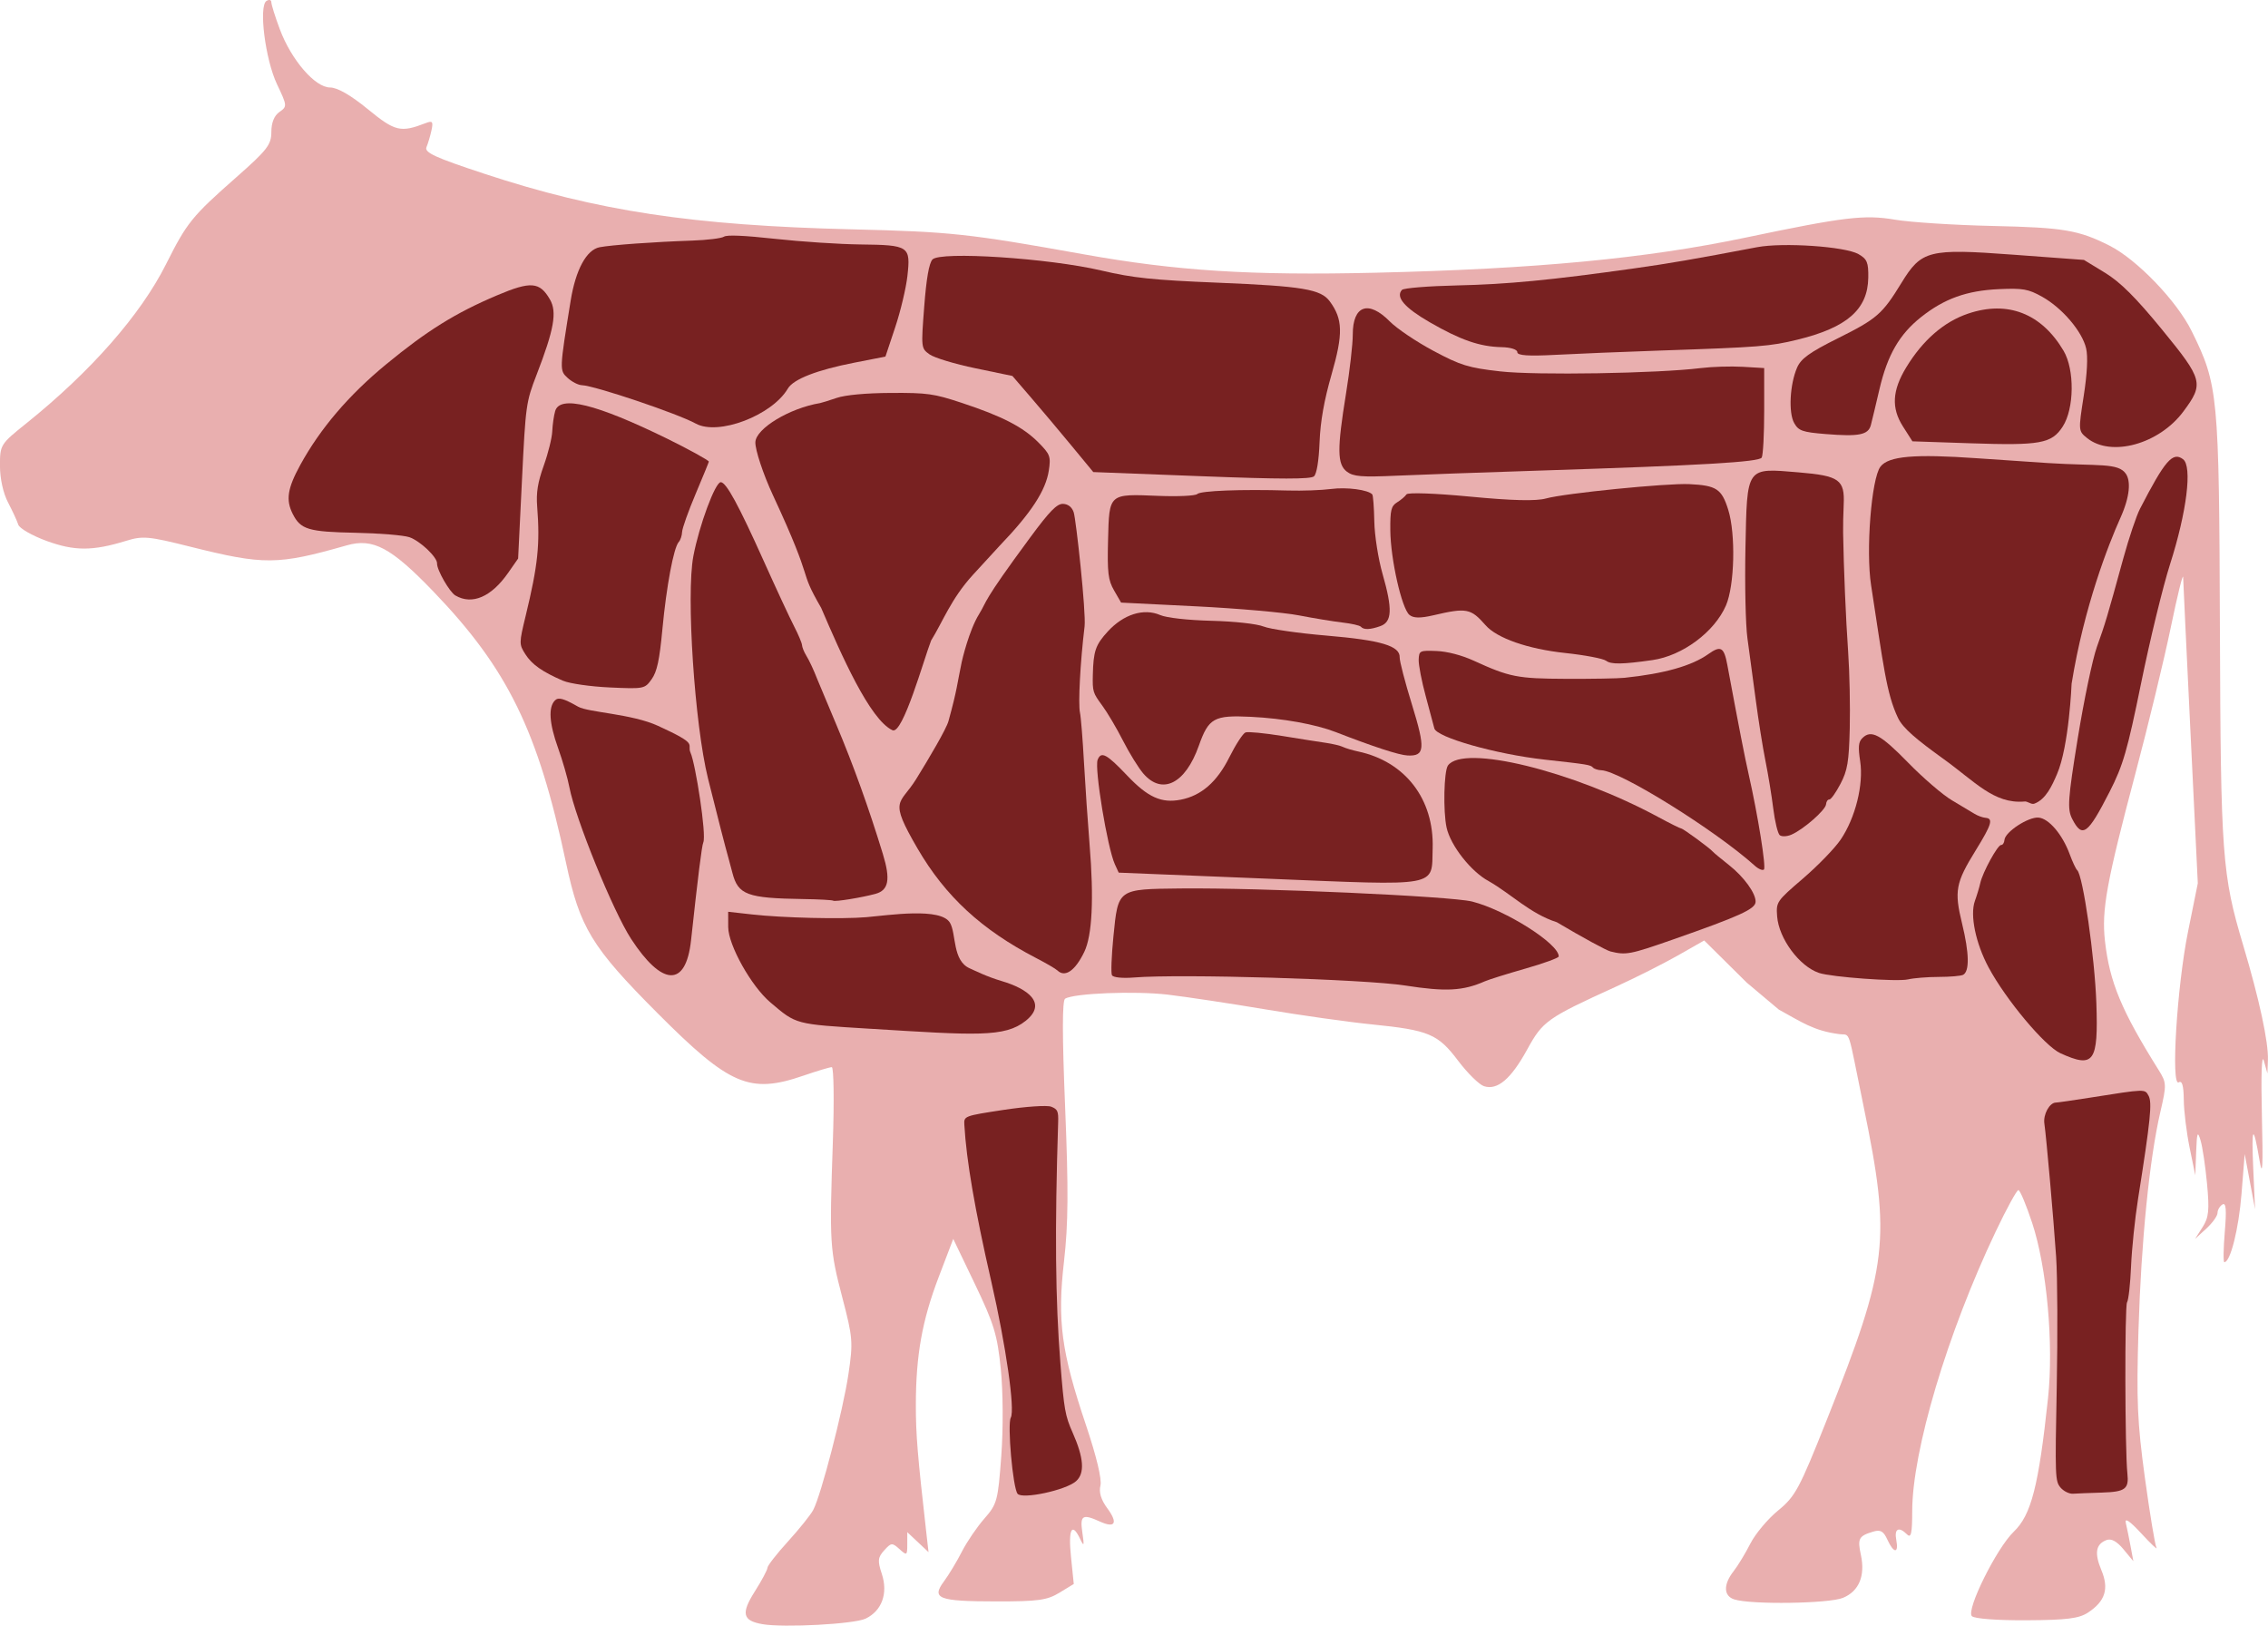
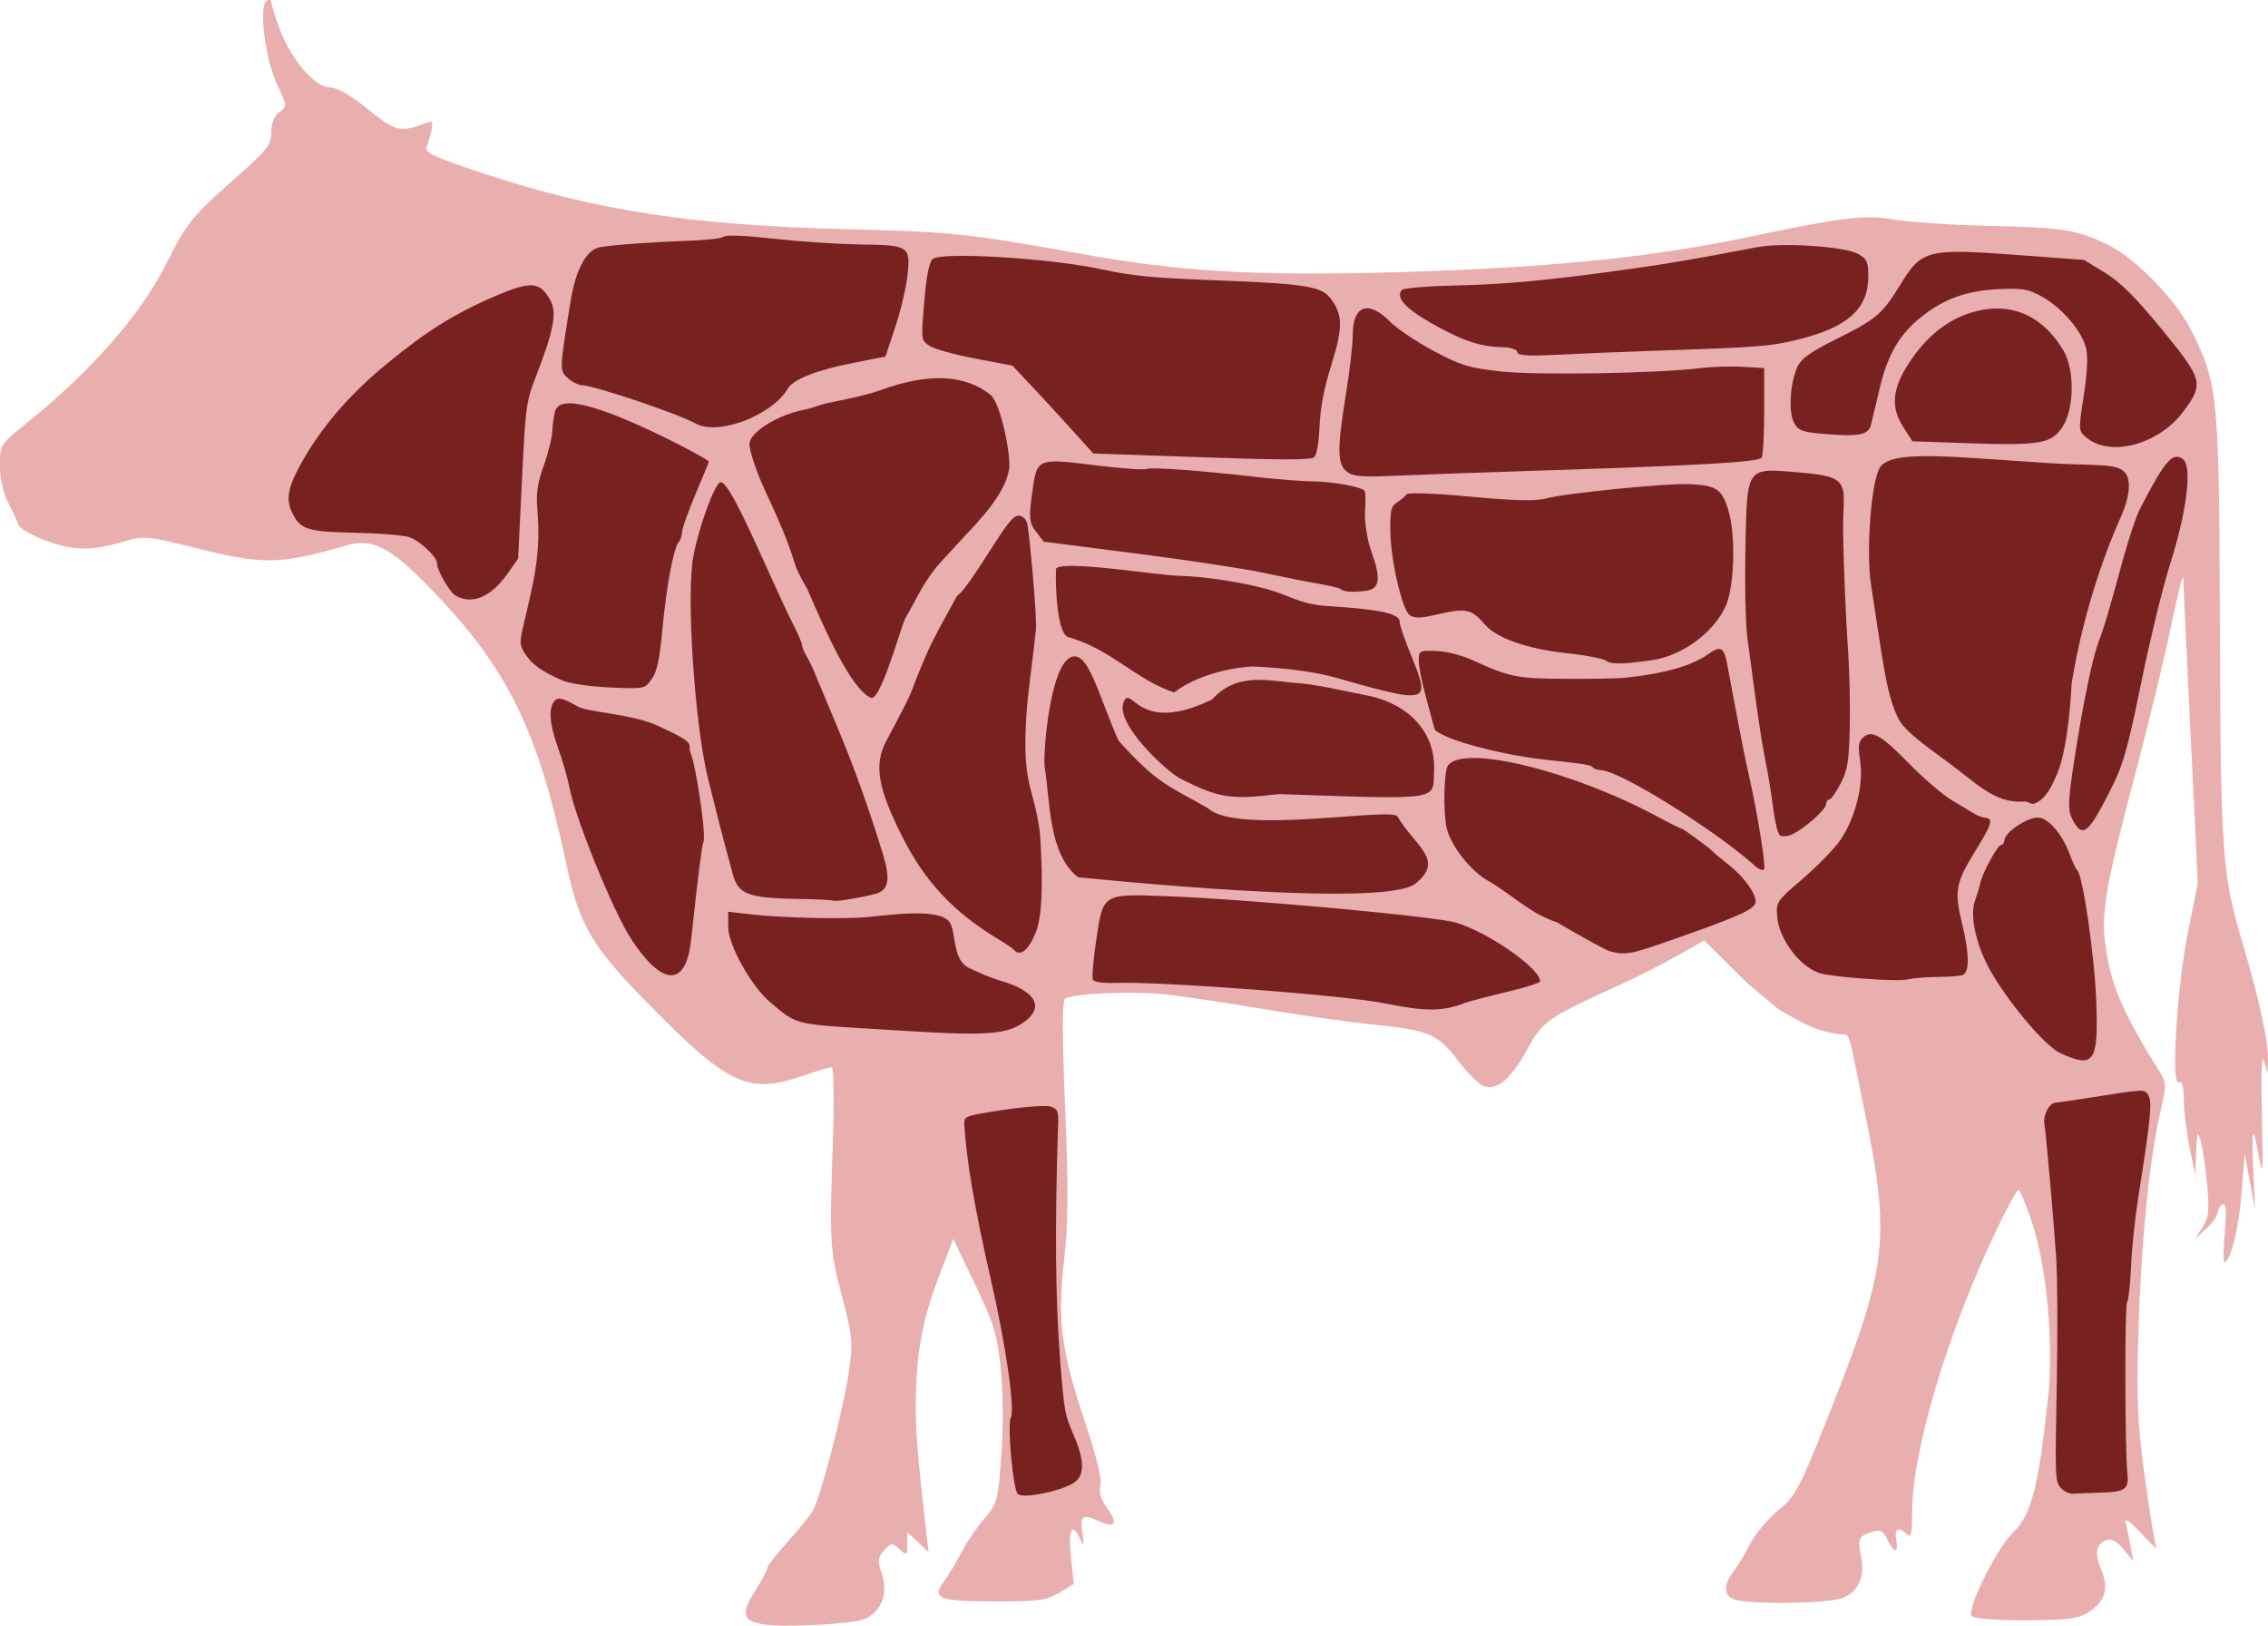
<svg xmlns="http://www.w3.org/2000/svg" width="141.523mm" height="101.422mm" viewBox="0 0 141.523 101.422" version="1.1" id="svg1" xml:space="preserve">
  <defs id="defs1" />
  <g id="layer3" transform="translate(-34.34611,-103.7888)">
    <path style="fill:#e9afaf;stroke:none" d="m 81.924,205.118 c -1.243,-0.215 -1.349,-0.666 -0.478,-2.04 0.434,-0.684 0.789,-1.35 0.789,-1.478 0,-0.129 0.577,-0.869 1.283,-1.644 0.705,-0.776 1.414,-1.66 1.575,-1.965 0.491,-0.931 1.856,-6.197 2.193,-8.457 0.299,-2.005 0.276,-2.289 -0.371,-4.763 -0.793,-3.029 -0.816,-3.398 -0.6,-9.708 0.089,-2.583 0.059,-4.696 -0.066,-4.696 -0.125,0 -0.919,0.238 -1.765,0.529 -3.359,1.156 -4.6,0.624 -9.115,-3.904 -4.107,-4.119 -4.844,-5.33 -5.705,-9.384 -1.748,-8.228 -3.632,-12.083 -8.26,-16.9 -2.653,-2.761 -3.779,-3.363 -5.418,-2.896 -4.327,1.233 -5.157,1.239 -9.792,0.078 -2.572,-0.644 -2.94,-0.678 -3.969,-0.362 -2.098,0.645 -3.222,0.647 -4.968,0.01 -0.903,-0.329 -1.7,-0.787 -1.771,-1.017 -0.072,-0.23 -0.358,-0.851 -0.636,-1.38 -0.303,-0.577 -0.506,-1.494 -0.506,-2.291 0,-1.312 0.021,-1.346 1.654,-2.657 4.015,-3.224 7.123,-6.764 8.704,-9.913 1.311,-2.612 1.61,-2.982 4.398,-5.439 1.921,-1.693 2.178,-2.025 2.178,-2.816 0,-0.582 0.177,-1.02 0.504,-1.25 0.492,-0.344 0.488,-0.387 -0.147,-1.722 -0.738,-1.552 -1.16,-4.898 -0.657,-5.209 0.165,-0.102 0.3,-0.064 0.3,0.085 0,0.149 0.239,0.909 0.531,1.69 0.713,1.906 2.197,3.627 3.128,3.627 0.46,0 1.288,0.475 2.363,1.355 1.697,1.39 2.043,1.473 3.607,0.869 0.426,-0.165 0.481,-0.097 0.365,0.444 -0.076,0.351 -0.217,0.825 -0.313,1.053 -0.143,0.337 0.53,0.647 3.604,1.66 7.08,2.333 12.998,3.228 22.962,3.47 6.162,0.15 7.243,0.266 14.42,1.553 5.825,1.044 10.442,1.336 18.237,1.153 9.996,-0.234 16.868,-0.886 23.079,-2.189 6.156,-1.291 7.423,-1.444 9.323,-1.121 0.961,0.163 3.712,0.34 6.113,0.393 4.404,0.097 5.352,0.256 7.271,1.222 1.72,0.865 4.214,3.46 5.147,5.355 1.647,3.346 1.701,3.912 1.753,18.517 0.051,14.229 0.135,15.37 1.454,19.787 1.003,3.358 1.583,6.049 1.542,7.151 l -0.031,0.843 -0.223,-0.794 c -0.135,-0.481 -0.183,0.877 -0.122,3.44 0.077,3.221 0.042,3.885 -0.147,2.778 -0.396,-2.325 -0.512,-2.167 -0.392,0.529 l 0.112,2.514 -0.323,-1.72 -0.323,-1.72 -0.199,2.486 c -0.175,2.195 -0.695,4.261 -1.071,4.261 -0.072,0 -0.059,-0.852 0.028,-1.894 0.117,-1.401 0.079,-1.844 -0.148,-1.704 -0.169,0.104 -0.306,0.34 -0.306,0.525 0,0.184 -0.315,0.624 -0.7,0.977 l -0.7,0.641 0.466,-0.728 c 0.389,-0.608 0.435,-1.055 0.28,-2.71 -0.102,-1.09 -0.284,-2.31 -0.405,-2.711 -0.185,-0.614 -0.228,-0.5 -0.274,0.726 l -0.054,1.455 -0.353,-1.72 c -0.194,-0.946 -0.359,-2.292 -0.365,-2.992 -0.009,-0.883 -0.105,-1.215 -0.314,-1.086 -0.5,0.309 -0.113,-5.975 0.578,-9.396 l 0.611,-3.023 -0.45,-9.28 c -0.248,-5.104 -0.457,-9.518 -0.465,-9.809 -0.008,-0.291 -0.353,1.107 -0.767,3.106 -0.414,2 -1.408,6.107 -2.21,9.128 -1.803,6.793 -2.118,8.522 -1.902,10.449 0.288,2.569 1.025,4.342 3.347,8.052 0.502,0.802 0.507,0.911 0.107,2.634 -0.678,2.922 -1.195,8.085 -1.362,13.594 -0.133,4.383 -0.072,5.77 0.4,9.215 0.306,2.231 0.631,4.195 0.722,4.366 0.091,0.17 -0.33,-0.226 -0.935,-0.881 -0.736,-0.796 -1.06,-1.015 -0.976,-0.661 0.068,0.291 0.202,0.946 0.297,1.455 l 0.172,0.926 -0.617,-0.744 c -0.412,-0.497 -0.764,-0.688 -1.058,-0.575 -0.673,0.258 -0.766,0.812 -0.317,1.886 0.484,1.158 0.236,1.936 -0.842,2.642 -0.561,0.368 -1.326,0.463 -3.833,0.477 -1.827,0.01 -3.247,-0.096 -3.408,-0.256 -0.377,-0.374 1.541,-4.243 2.613,-5.27 1.092,-1.046 1.552,-2.843 2.139,-8.347 0.358,-3.363 -0.075,-8.145 -0.99,-10.914 -0.372,-1.128 -0.76,-2.051 -0.861,-2.051 -0.101,0 -0.737,1.161 -1.412,2.58 -3.016,6.335 -5.213,13.695 -5.213,17.462 0,1.369 -0.071,1.689 -0.318,1.442 -0.516,-0.516 -0.812,-0.365 -0.676,0.344 0.164,0.86 -0.159,0.85 -0.554,-0.017 -0.245,-0.538 -0.432,-0.642 -0.902,-0.499 -0.888,0.268 -0.973,0.432 -0.754,1.443 0.283,1.309 -0.113,2.266 -1.113,2.683 -0.869,0.363 -5.728,0.434 -6.784,0.099 -0.674,-0.214 -0.694,-0.928 -0.048,-1.754 0.271,-0.347 0.744,-1.127 1.052,-1.733 0.308,-0.606 1.086,-1.533 1.729,-2.061 1.076,-0.881 1.321,-1.338 3.035,-5.645 3.843,-9.658 4.023,-11.199 2.297,-19.577 -1.03,-5 -0.775,-4.404 -1.516,-4.498 -1.605,-0.204 -2.382,-0.772 -3.772,-1.531 l -2.003,-1.684 -2.653,-2.627 -1.646,0.936 c -0.905,0.515 -2.658,1.397 -3.895,1.961 -4.279,1.951 -4.53,2.129 -5.511,3.916 -1.003,1.828 -1.848,2.545 -2.685,2.28 -0.302,-0.096 -1.029,-0.811 -1.617,-1.589 -1.265,-1.675 -1.822,-1.91 -5.401,-2.27 -1.455,-0.147 -4.432,-0.567 -6.615,-0.934 -2.183,-0.367 -4.921,-0.781 -6.085,-0.919 -2.041,-0.242 -5.871,-0.092 -6.425,0.252 -0.183,0.113 -0.182,2.297 0.003,6.782 0.212,5.167 0.197,7.273 -0.073,9.622 -0.424,3.698 -0.163,5.633 1.372,10.195 0.657,1.953 1,3.385 0.903,3.773 -0.105,0.418 0.036,0.886 0.425,1.413 0.684,0.925 0.499,1.269 -0.45,0.837 -1.096,-0.499 -1.262,-0.396 -1.103,0.685 0.124,0.842 0.103,0.902 -0.138,0.397 -0.514,-1.078 -0.749,-0.622 -0.572,1.107 l 0.174,1.703 -0.895,0.545 c -0.768,0.468 -1.327,0.545 -3.937,0.542 -3.623,-0.004 -4.064,-0.172 -3.27,-1.246 0.305,-0.412 0.809,-1.248 1.12,-1.858 0.311,-0.61 0.943,-1.538 1.404,-2.063 0.794,-0.904 0.849,-1.11 1.055,-3.91 0.125,-1.699 0.113,-4 -0.03,-5.412 -0.216,-2.143 -0.421,-2.819 -1.607,-5.292 l -1.36,-2.835 -0.909,2.381 c -1.029,2.696 -1.418,4.866 -1.425,7.938 -0.004,1.866 0.1,3.139 0.658,8.051 l 0.133,1.172 -0.663,-0.623 -0.663,-0.623 v 0.749 c 0,0.71 -0.025,0.726 -0.486,0.309 -0.455,-0.412 -0.516,-0.407 -0.952,0.075 -0.402,0.444 -0.423,0.646 -0.15,1.473 0.399,1.21 0.005,2.299 -1.01,2.788 -0.709,0.342 -5.104,0.578 -6.445,0.346 z" id="path1" />
  </g>
  <g id="layer1" transform="translate(-34.34611,-103.7888)" style="fill:#782121">
    <path style="fill:#782121;stroke-width:1.115" d="m 129.027,125.762 c 0.003,-0.169 -0.411,-0.302 -0.982,-0.315 -1.369,-0.031 -2.56,-0.444 -4.482,-1.553 -1.575,-0.909 -2.145,-1.573 -1.735,-2.019 0.105,-0.114 1.651,-0.239 3.437,-0.279 3.127,-0.069 5.836,-0.329 11.041,-1.061 2.205,-0.31 3.709,-0.569 7.683,-1.324 1.621,-0.308 5.488,-0.045 6.321,0.429 0.544,0.31 0.631,0.518 0.616,1.476 -0.031,1.978 -1.324,3.109 -4.418,3.864 -1.712,0.418 -2.333,0.467 -8.54,0.678 -2.3,0.078 -5.254,0.199 -6.564,0.269 -1.693,0.09 -2.381,0.042 -2.378,-0.166 z" id="filete" />
    <path style="fill:#782121;stroke-width:1.156" d="m 153.089,130.393 c -0.733,-1.149 -0.671,-2.245 0.21,-3.691 1.033,-1.696 2.35,-2.839 3.859,-3.348 2.468,-0.832 4.574,-0.013 5.953,2.317 0.7,1.182 0.672,3.619 -0.054,4.734 -0.691,1.06 -1.395,1.187 -5.762,1.039 l -3.614,-0.122 z" id="asiento" />
    <path style="fill:#782121;stroke-width:1.052" d="m 146.302,130.181 c -0.363,-0.643 -0.271,-2.412 0.18,-3.453 0.246,-0.568 0.784,-0.956 2.547,-1.834 2.437,-1.214 2.774,-1.508 3.964,-3.45 1.254,-2.047 1.693,-2.158 7.016,-1.763 l 4.375,0.324 1.314,0.801 c 0.953,0.581 1.932,1.556 3.56,3.546 2.561,3.13 2.624,3.371 1.327,5.114 -1.512,2.033 -4.505,2.858 -6.002,1.655 -0.549,-0.442 -0.551,-0.464 -0.215,-2.617 0.218,-1.396 0.273,-2.46 0.152,-2.981 -0.244,-1.054 -1.494,-2.522 -2.742,-3.219 -0.868,-0.485 -1.202,-0.544 -2.703,-0.476 -2.006,0.091 -3.403,0.593 -4.852,1.742 -1.356,1.076 -2.101,2.366 -2.601,4.51 -0.222,0.953 -0.463,1.956 -0.534,2.228 -0.162,0.615 -0.74,0.73 -2.83,0.56 -1.442,-0.117 -1.682,-0.202 -1.956,-0.687 z" id="ganso" />
    <path style="fill:#782121;stroke-width:0.922" d="m 77.761,130.215 c -1.122,-0.62 -6.307,-2.367 -7.108,-2.395 -0.224,-0.008 -0.622,-0.211 -0.884,-0.451 -0.516,-0.473 -0.516,-0.49 0.187,-4.825 0.313,-1.93 0.987,-3.173 1.808,-3.331 0.737,-0.142 3.388,-0.332 5.771,-0.414 0.943,-0.033 1.837,-0.142 1.986,-0.244 0.181,-0.123 1.247,-0.078 3.205,0.136 1.614,0.177 4.002,0.334 5.306,0.349 3.047,0.036 3.145,0.102 2.935,1.979 -0.085,0.753 -0.427,2.19 -0.762,3.193 l -0.608,1.824 -1.933,0.378 c -2.344,0.458 -3.807,1.028 -4.157,1.619 -0.995,1.682 -4.347,2.954 -5.746,2.181 z" id="huachalomo" />
    <path style="fill:#782121" d="m 118.397,133.22 c -0.614,-0.466 -0.625,-1.388 -0.058,-4.885 0.232,-1.431 0.421,-3.083 0.42,-3.671 -0.003,-1.825 0.978,-2.172 2.313,-0.818 0.434,0.44 1.656,1.264 2.716,1.83 1.704,0.91 2.187,1.059 4.173,1.283 2.235,0.253 9.817,0.128 12.513,-0.206 0.706,-0.087 1.885,-0.123 2.62,-0.08 l 1.337,0.079 5.2e-4,2.667 c 2.8e-4,1.467 -0.07,2.781 -0.156,2.919 -0.173,0.277 -3.695,0.483 -13.846,0.809 -3.529,0.113 -7.572,0.258 -8.984,0.321 -2.129,0.096 -2.649,0.053 -3.049,-0.25 z" id="lomo_liso" />
-     <path style="fill:#782121;stroke-width:0.989" d="m 101.212,131.599 c -0.745,-0.903 -1.88,-2.252 -2.523,-2.998 l -1.169,-1.357 -2.32,-0.482 c -1.276,-0.265 -2.559,-0.654 -2.851,-0.864 -0.527,-0.379 -0.529,-0.404 -0.332,-2.974 0.134,-1.755 0.3,-2.706 0.512,-2.944 0.47,-0.528 7.268,-0.084 10.546,0.687 1.969,0.463 3.21,0.593 7.269,0.759 5.275,0.216 6.421,0.406 6.978,1.161 0.82,1.112 0.843,2.023 0.116,4.553 -0.468,1.628 -0.699,2.929 -0.751,4.231 -0.046,1.173 -0.177,1.975 -0.347,2.134 -0.2,0.186 -2.062,0.185 -7.022,-0.006 l -6.751,-0.259 z" id="lomo_vetado" />
-     <path style="fill:#782121" d="m 119.261,142.887 c -0.067,-0.078 -0.584,-0.195 -1.149,-0.26 -0.565,-0.066 -1.792,-0.267 -2.727,-0.448 -0.935,-0.181 -3.811,-0.433 -6.391,-0.562 l -4.692,-0.233 -0.437,-0.757 c -0.373,-0.647 -0.428,-1.106 -0.376,-3.15 0.074,-2.92 0.027,-2.878 3.138,-2.752 1.219,0.05 2.311,-0.002 2.427,-0.114 0.214,-0.207 2.732,-0.304 5.671,-0.219 0.882,0.025 2.088,-0.018 2.68,-0.096 0.969,-0.129 2.321,0.05 2.571,0.34 0.053,0.061 0.11,0.823 0.127,1.692 0.017,0.869 0.247,2.334 0.511,3.255 0.633,2.206 0.601,3.004 -0.131,3.267 -0.636,0.229 -1.045,0.242 -1.221,0.037 z" id="plateada" />
+     <path style="fill:#782121;stroke-width:0.946" d="m 101.212,130.579 c -0.745,-0.825 -1.88,-2.058 -2.523,-2.74 l -1.169,-1.24 -2.32,-0.44 c -1.276,-0.242 -2.559,-0.598 -2.851,-0.79 -0.527,-0.347 -0.529,-0.369 -0.332,-2.718 0.134,-1.604 0.3,-2.473 0.512,-2.69 0.47,-0.482 7.268,-0.077 10.546,0.628 1.969,0.424 3.21,0.542 7.269,0.694 5.275,0.197 6.421,0.371 6.978,1.061 0.82,1.016 0.843,1.849 0.116,4.161 -0.468,1.487 -0.699,2.677 -0.751,3.866 -0.046,1.072 -0.177,1.805 -0.347,1.95 -0.2,0.17 -2.062,0.169 -7.022,-0.005 l -6.751,-0.237 z" id="lomo_vetado" />
+     <path style="fill:#782121;stroke-width:0.974" d="m 117.995,140.536 c -0.078,-0.067 -0.713,-0.218 -1.412,-0.336 -0.699,-0.118 -2.212,-0.419 -3.363,-0.669 -1.151,-0.25 -4.713,-0.79 -7.917,-1.201 l -5.825,-0.746 -0.488,-0.625 c -0.417,-0.534 -0.451,-0.887 -0.236,-2.425 0.307,-2.196 0.245,-2.171 4.111,-1.697 1.514,0.186 2.877,0.279 3.03,0.209 0.281,-0.13 3.424,0.103 7.077,0.524 1.096,0.126 2.601,0.24 3.344,0.253 1.216,0.021 2.886,0.32 3.176,0.569 0.061,0.053 0.076,0.635 0.033,1.293 -0.043,0.658 0.135,1.793 0.396,2.521 0.625,1.743 0.527,2.342 -0.403,2.452 -0.809,0.096 -1.319,0.056 -1.523,-0.12 z" id="plateada" />
    <path style="fill:#782121;stroke-width:1.068" d="m 134.566,145.013 c -0.172,-0.135 -1.321,-0.354 -2.552,-0.485 -2.327,-0.248 -4.26,-0.923 -4.971,-1.735 -0.921,-1.051 -1.181,-1.101 -3.256,-0.617 -0.817,0.19 -1.245,0.183 -1.495,-0.027 -0.48,-0.403 -1.172,-3.463 -1.19,-5.267 -0.013,-1.261 0.051,-1.524 0.423,-1.753 0.241,-0.148 0.503,-0.371 0.584,-0.496 0.084,-0.13 1.778,-0.07 3.978,0.14 2.625,0.251 4.116,0.287 4.733,0.114 1.157,-0.323 7.543,-0.962 8.94,-0.894 1.695,0.082 2.02,0.296 2.428,1.602 0.473,1.514 0.397,4.717 -0.141,5.965 -0.713,1.654 -2.714,3.142 -4.588,3.41 -1.867,0.268 -2.592,0.278 -2.891,0.042 z" id="pollo_barriga" />
-     <path style="fill:#782121;stroke-width:0.978" d="m 90.037,149.347 c -1.422,-0.665 -3.199,-4.716 -4.45,-7.633 -1.514,-2.622 -0.291,-1.191 -3.011,-7.034 -0.602,-1.293 -1.116,-2.845 -1.095,-3.307 0.039,-0.855 2.139,-2.122 4.037,-2.436 0.092,-0.015 0.56,-0.161 1.04,-0.324 0.537,-0.183 1.834,-0.302 3.378,-0.31 2.282,-0.012 2.677,0.044 4.413,0.617 2.543,0.841 3.831,1.505 4.791,2.47 0.732,0.736 0.785,0.879 0.653,1.751 -0.191,1.254 -1.1,2.645 -3.07,4.697 -0.105,0.109 -0.859,0.931 -1.676,1.825 -1.359,1.488 -1.878,2.93 -2.598,4.083 -0.445,1.141 -1.769,5.901 -2.412,5.6 z" id="punta_paleta" />
+     <path style="fill:#782121;stroke-width:0.864" d="m 88.684,147.324 c -1.258,-0.587 -2.831,-4.16 -3.937,-6.733 -1.34,-2.313 -0.257,-1.051 -2.664,-6.205 -0.533,-1.14 -0.987,-2.51 -0.968,-2.917 0.035,-0.754 1.893,-1.872 3.572,-2.149 0.082,-0.013 0.496,-0.142 0.92,-0.286 0.475,-0.161 2.441,-0.449 3.725,-0.917 2.967,-1.081 5.248,-0.97 6.856,0.331 0.648,0.649 1.247,3.812 1.129,4.581 -0.169,1.106 -0.973,2.333 -2.716,4.143 -0.093,0.097 -0.76,0.821 -1.483,1.61 -1.202,1.312 -1.661,2.584 -2.299,3.601 -0.393,1.006 -1.566,5.205 -2.135,4.94 z" id="punta_paleta" />
    <path style="fill:#782121;stroke-width:0.933" d="m 62.765,140.943 c -0.367,-0.215 -1.164,-1.605 -1.146,-2 0.018,-0.389 -1.069,-1.418 -1.731,-1.64 -0.363,-0.122 -1.87,-0.246 -3.349,-0.275 -2.958,-0.059 -3.433,-0.202 -3.927,-1.178 -0.44,-0.869 -0.329,-1.59 0.469,-3.049 1.241,-2.268 3.024,-4.359 5.358,-6.281 2.551,-2.101 4.336,-3.211 6.928,-4.308 2.105,-0.89 2.658,-0.846 3.298,0.264 0.449,0.779 0.256,1.867 -0.832,4.684 -0.663,1.715 -0.686,1.884 -0.918,6.618 l -0.238,4.857 -0.625,0.896 c -1.048,1.503 -2.248,2.018 -3.287,1.41 z" id="charchas" />
    <path style="fill:#782121" d="m 69.483,146.262 c -1.316,-0.571 -1.947,-1.017 -2.358,-1.663 -0.392,-0.618 -0.392,-0.678 0.026,-2.403 0.761,-3.137 0.899,-4.453 0.715,-6.803 -0.068,-0.865 0.035,-1.509 0.409,-2.552 0.275,-0.767 0.515,-1.732 0.532,-2.145 0.018,-0.412 0.099,-0.979 0.181,-1.259 0.294,-1.006 2.541,-0.455 6.97,1.71 1.282,0.627 2.623,1.364 2.62,1.441 -0.002,0.038 -0.374,0.948 -0.828,2.022 -0.454,1.074 -0.833,2.14 -0.841,2.368 -0.009,0.228 -0.103,0.509 -0.209,0.624 -0.315,0.341 -0.768,2.756 -1.02,5.442 -0.182,1.937 -0.335,2.648 -0.672,3.121 -0.428,0.601 -0.475,0.61 -2.611,0.513 -1.197,-0.054 -2.507,-0.242 -2.913,-0.418 z" id="cogote" />
    <path style="fill:#782121;stroke-width:1.111" d="m 160.645,153.796 c -1.885,0.148 -3.053,-1.239 -5.015,-2.651 -1.667,-1.2 -2.538,-1.916 -2.847,-2.563 -0.735,-1.539 -0.915,-3.336 -1.681,-8.282 -0.335,-2.161 0.02,-6.658 0.583,-7.396 0.505,-0.661 2.115,-0.801 6.044,-0.524 1.335,0.094 3.312,0.228 4.393,0.297 3.161,0.203 4.402,-0.038 4.884,0.679 0.295,0.44 0.268,1.378 -0.352,2.755 -0.728,1.617 -2.264,5.521 -3.04,10.333 0,0 -0.156,3.892 -0.91,5.64 -0.307,0.711 -0.688,1.573 -1.414,1.844 -0.206,0.077 -0.431,-0.18 -0.645,-0.132 -2e-5,0 -2e-5,3e-5 -4e-5,3e-5 z" id="punta_ganso" />
    <path style="fill:#782121;stroke-width:1.114" d="m 163.649,154.874 c -0.31,-0.605 -0.266,-1.233 0.349,-5.025 0.387,-2.383 0.925,-4.95 1.195,-5.703 0.518,-1.441 0.63,-1.817 1.647,-5.519 0.349,-1.268 0.816,-2.659 1.039,-3.09 1.564,-3.031 2.043,-3.583 2.689,-3.098 0.587,0.441 0.235,3.282 -0.811,6.552 -0.444,1.388 -1.255,4.721 -1.803,7.407 -0.862,4.226 -1.127,5.141 -1.97,6.79 -1.366,2.673 -1.705,2.918 -2.336,1.685 z" id="pollo_ganso" />
-     <path style="fill:#782121" d="m 105.692,152.053 c -0.3,-0.348 -0.872,-1.272 -1.271,-2.055 -0.399,-0.783 -0.984,-1.772 -1.3,-2.198 -0.579,-0.783 -0.606,-0.871 -0.582,-1.904 0.035,-1.49 0.166,-1.872 0.93,-2.707 0.987,-1.078 2.245,-1.473 3.275,-1.027 0.396,0.171 1.726,0.32 3.197,0.357 1.443,0.036 2.835,0.19 3.257,0.359 0.406,0.163 2.178,0.417 3.938,0.566 3.393,0.287 4.578,0.641 4.55,1.36 -0.009,0.227 0.335,1.55 0.765,2.94 0.852,2.758 0.81,3.234 -0.279,3.178 -0.537,-0.028 -2.103,-0.538 -4.478,-1.46 -1.259,-0.488 -3.296,-0.855 -5.294,-0.952 -2.305,-0.112 -2.634,0.071 -3.249,1.808 -0.838,2.367 -2.285,3.093 -3.459,1.734 z" id="asado_tira" />
+     <path style="fill:#782121;stroke-width:0.859" d="m 100.999,143.531 c -0.636,-0.178 -0.806,-2.777 -0.761,-4.25 0.256,-0.605 6.575,0.437 7.701,0.432 1.429,0.027 3.824,0.379 5.435,0.82 1.464,0.401 2.066,0.955 3.81,1.066 3.361,0.214 4.535,0.477 4.507,1.012 -0.01,0.169 0.332,1.154 0.758,2.188 0.844,2.052 0.803,2.407 -0.276,2.365 -0.532,-0.021 -2.084,-0.401 -4.436,-1.086 -1.247,-0.363 -3.265,-0.636 -5.244,-0.708 -1.731,0.101 -3.713,0.697 -4.875,1.622 -2.381,-0.785 -3.958,-2.713 -6.618,-3.459 z" id="asado_tira" />
    <path style="fill:#782121;stroke-width:1.079" d="m 145.402,155.895 c -0.122,-0.102 -0.304,-0.85 -0.405,-1.664 -0.101,-0.814 -0.32,-2.149 -0.486,-2.969 -0.166,-0.819 -0.441,-2.544 -0.61,-3.833 -0.169,-1.289 -0.401,-3.01 -0.516,-3.825 -0.114,-0.815 -0.17,-3.345 -0.123,-5.622 0.105,-5.13 0.013,-5 3.331,-4.722 2.533,0.213 2.872,0.458 2.799,2.021 -0.026,0.559 -0.043,1.345 -0.036,1.748 0.036,2.191 0.172,5.407 0.314,7.426 0.089,1.259 0.134,3.404 0.101,4.766 -0.051,2.098 -0.14,2.629 -0.579,3.47 -0.285,0.546 -0.599,0.987 -0.697,0.978 -0.098,-0.008 -0.19,0.127 -0.204,0.301 -0.03,0.36 -1.417,1.573 -2.166,1.894 -0.275,0.118 -0.6,0.131 -0.722,0.03 z" id="punta_picana" />
    <path style="fill:#782121;stroke-width:0.951" d="m 143.847,157.801 c -2.473,-2.223 -8.4,-5.911 -9.573,-5.957 -0.214,-0.008 -0.45,-0.084 -0.525,-0.167 -0.155,-0.172 -0.312,-0.198 -3.024,-0.498 -3.026,-0.335 -6.748,-1.391 -6.877,-1.95 -0.031,-0.135 -0.269,-1.024 -0.528,-1.975 -0.26,-0.951 -0.461,-1.99 -0.448,-2.31 0.023,-0.56 0.065,-0.58 1.113,-0.54 0.667,0.026 1.565,0.259 2.314,0.601 2.252,1.029 2.725,1.122 5.774,1.135 1.6,0.007 3.238,-0.022 3.64,-0.064 2.479,-0.258 4.198,-0.744 5.233,-1.48 0.776,-0.551 0.978,-0.436 1.185,0.676 0.75,4.022 1.077,5.697 1.331,6.824 0.584,2.584 1.1,5.805 0.953,5.941 -0.083,0.076 -0.338,-0.029 -0.567,-0.235 z" id="coludas" />
-     <path style="fill:#782121" d="m 103.913,157.708 c -0.464,-1.016 -1.285,-5.997 -1.074,-6.519 0.22,-0.546 0.562,-0.363 1.844,0.986 1.29,1.357 2.132,1.738 3.335,1.506 1.283,-0.247 2.268,-1.105 3.036,-2.642 0.398,-0.797 0.854,-1.497 1.013,-1.555 0.159,-0.058 1.185,0.041 2.281,0.219 1.095,0.179 2.327,0.373 2.736,0.431 0.41,0.059 0.887,0.173 1.06,0.255 0.173,0.082 0.602,0.21 0.952,0.284 2.936,0.626 4.74,2.969 4.648,6.04 -0.073,2.455 0.566,2.338 -10.325,1.895 l -9.266,-0.377 z" id="sobrecostilla" />
+     <path style="fill:#782121;stroke-width:0.754" d="m 99.534,151.642 c -0.116,-0.719 0.307,-6.391 1.677,-6.868 1.061,-0.369 1.669,2.375 2.925,5.213 2.431,2.736 3.229,2.875 5.592,4.227 1.8,1.688 11.469,-0.088 11.82,0.511 1.099,1.874 2.993,2.715 1.108,4.199 -1.507,1.187 -12.341,0.456 -21.038,-0.404 -1.851,-1.449 -1.73,-4.677 -2.084,-6.879 z" id="malaya" />
+     <path style="fill:#782121;stroke-width:0.856" d="m 107.973,152.35 c -0.806,-0.41 -4.151,-3.48 -3.493,-4.807 0.509,-1.027 0.877,2.131 5.506,-0.117 1.403,-1.574 3.149,-1.254 5.025,-1.041 1.519,0.087 2.979,0.471 4.46,0.757 2.758,0.488 4.451,2.316 4.365,4.71 -0.069,1.915 0.531,1.823 -9.696,1.478 -2.957,0.352 -3.699,0.277 -6.167,-0.979 z" id="sobrecostilla" />
    <path style="fill:#782121;stroke-width:1.027" d="m 86.343,159.982 c -0.05,-0.042 -0.899,-0.089 -1.888,-0.103 -3.485,-0.052 -4.054,-0.263 -4.407,-1.636 -0.092,-0.359 -0.198,-0.755 -0.235,-0.88 -0.156,-0.53 -0.762,-2.887 -1.286,-5 -0.838,-3.379 -1.372,-11.471 -0.916,-13.874 0.365,-1.923 1.37,-4.633 1.714,-4.618 0.34,0.014 1.106,1.418 2.667,4.893 0.777,1.73 1.631,3.568 1.898,4.084 0.267,0.516 0.492,1.049 0.501,1.184 0.009,0.135 0.122,0.42 0.251,0.632 0.212,0.35 0.472,0.904 0.708,1.512 0.048,0.124 0.579,1.39 1.179,2.813 1.063,2.52 2.024,5.189 2.908,8.079 0.488,1.594 0.363,2.263 -0.465,2.488 -0.858,0.233 -2.535,0.505 -2.629,0.425 z" id="choclillo" />
    <path style="fill:#782121;stroke-width:1.136" d="m 73.732,162.373 c -1.128,-1.726 -3.488,-7.531 -3.856,-9.47 -0.107,-0.562 -0.424,-1.662 -0.705,-2.444 -0.555,-1.546 -0.62,-2.554 -0.192,-2.976 0.212,-0.209 0.534,-0.122 1.437,0.392 0.64,0.364 3.34,0.442 4.991,1.198 2.632,1.205 1.763,1.085 2.033,1.687 0.302,0.675 1.004,5.115 0.791,5.588 -0.092,0.205 -0.33,2.106 -0.762,6.092 -0.33,3.048 -1.853,2.817 -3.737,-0.067 z" id="tapa_pecho" />
    <path style="fill:#782121" d="m 134.839,163.148 c -0.262,-0.065 -1.767,-0.885 -3.346,-1.822 -1.658,-0.528 -2.853,-1.766 -4.249,-2.563 -1.1,-0.586 -2.385,-2.22 -2.631,-3.343 -0.221,-1.012 -0.167,-3.514 0.083,-3.869 0.949,-1.346 7.791,0.33 13.135,3.217 0.716,0.387 1.356,0.706 1.422,0.708 0.122,0.005 1.795,1.231 1.981,1.453 0.056,0.067 0.505,0.439 0.997,0.827 0.939,0.741 1.685,1.771 1.664,2.3 -0.017,0.448 -0.995,0.892 -5.2,2.363 -2.63,0.92 -2.892,0.969 -3.857,0.729 z" id="tapa_barriga" />
    <path style="fill:#782121;stroke-width:1.003" d="m 147.847,164.486 c -1.225,-0.414 -2.506,-2.147 -2.608,-3.53 -0.066,-0.898 -0.037,-0.941 1.622,-2.366 0.929,-0.798 1.984,-1.888 2.344,-2.422 0.921,-1.363 1.436,-3.434 1.216,-4.884 -0.135,-0.89 -0.108,-1.198 0.127,-1.437 0.55,-0.56 1.136,-0.249 2.858,1.515 0.94,0.963 2.174,2.024 2.741,2.357 0.567,0.333 1.196,0.71 1.398,0.836 0.202,0.126 0.518,0.242 0.702,0.257 0.493,0.04 0.378,0.418 -0.611,2.019 -1.261,2.04 -1.354,2.539 -0.856,4.581 0.449,1.841 0.471,2.987 0.061,3.196 -0.137,0.07 -0.819,0.128 -1.515,0.129 -0.696,8.3e-4 -1.562,0.071 -1.924,0.155 -0.675,0.157 -4.777,-0.142 -5.557,-0.405 z" id="posta_rosada" />
-     <path style="fill:#782121;stroke-width:0.974" d="m 100.326,164.332 c -0.105,-0.102 -0.699,-0.449 -1.32,-0.77 -3.408,-1.765 -5.671,-3.854 -7.408,-6.84 -1.831,-3.147 -1.106,-2.677 -0.082,-4.329 0.811,-1.308 1.879,-3.122 2.014,-3.611 0.552,-1.994 0.536,-2.304 0.826,-3.686 0.028,-0.135 0.458,-1.974 1.078,-2.982 0.567,-0.922 0.102,-0.601 3.207,-4.808 1.205,-1.633 1.661,-2.097 2.042,-2.082 0.313,0.013 0.553,0.203 0.662,0.526 0.143,0.422 0.784,6.264 0.678,7.13 -0.268,2.203 -0.408,4.832 -0.286,5.371 0.056,0.246 0.169,1.649 0.25,3.118 0.082,1.468 0.239,3.768 0.349,5.11 0.278,3.378 0.163,5.677 -0.333,6.702 -0.571,1.179 -1.202,1.611 -1.678,1.149 z" id="posta_paleta" />
+     <path style="fill:#782121;stroke-width:0.841" d="m 97.628,163.057 c -0.084,-0.095 -0.56,-0.418 -1.057,-0.717 -2.729,-1.643 -4.542,-3.588 -5.932,-6.367 -1.466,-2.929 -1.806,-4.424 -0.986,-5.962 2.142,-4.015 1.155,-2.298 2.551,-5.505 0.461,-1.06 1.195,-2.297 1.691,-3.236 0.454,-0.858 -0.103,0.545 2.384,-3.371 0.965,-1.52 1.33,-1.952 1.635,-1.938 0.251,0.012 0.443,0.189 0.53,0.49 0.114,0.393 0.627,5.831 0.543,6.638 -0.215,2.05 -0.504,3.878 -0.597,5.368 -0.275,4.386 0.431,4.236 0.848,7.291 0.222,3.144 0.131,5.284 -0.267,6.239 -0.457,1.098 -0.962,1.5 -1.344,1.07 z" id="posta_paleta" />
    <path style="fill:#782121;stroke-width:1.064" d="m 162.918,169.5 c -0.98,-0.446 -3.402,-3.339 -4.483,-5.354 -0.81,-1.511 -1.173,-3.271 -0.855,-4.15 0.128,-0.353 0.279,-0.856 0.336,-1.116 0.147,-0.673 1.091,-2.393 1.303,-2.376 0.098,0.008 0.191,-0.135 0.206,-0.318 0.042,-0.496 1.487,-1.441 2.124,-1.389 0.643,0.052 1.494,1.053 1.948,2.29 0.173,0.472 0.383,0.917 0.465,0.989 0.36,0.313 1.098,5.439 1.197,8.307 0.126,3.678 -0.153,4.066 -2.242,3.116 z" id="abastero" />
-     <path style="fill:#782121;stroke-width:1.058" d="m 103.732,164.631 c -0.069,-0.134 -0.028,-1.22 0.091,-2.412 0.297,-2.995 0.244,-2.957 4.191,-3 4.932,-0.053 16.862,0.482 18.19,0.815 2.088,0.525 5.434,2.645 5.406,3.427 -0.003,0.091 -0.94,0.432 -2.081,0.758 -1.142,0.326 -2.279,0.682 -2.527,0.791 -1.371,0.603 -2.436,0.659 -4.971,0.264 -2.546,-0.397 -14.022,-0.737 -16.923,-0.501 -0.725,0.059 -1.303,-3.7e-4 -1.375,-0.143 z" id="estomagillo_palanca" />
+     <path style="fill:#782121;stroke-width:1.058" d="m 102.539,164.906 c -0.062,-0.137 0.029,-1.22 0.202,-2.406 0.435,-2.979 0.38,-2.943 4.325,-2.803 4.929,0.175 16.822,1.259 18.133,1.654 2.062,0.62 5.306,2.893 5.242,3.673 -0.007,0.09 -0.959,0.388 -2.114,0.661 -1.155,0.273 -2.308,0.576 -2.561,0.674 -1.397,0.539 -2.463,0.546 -4.978,0.034 -2.525,-0.514 -13.973,-1.383 -16.882,-1.281 -0.727,0.025 -1.301,-0.06 -1.367,-0.206 z" id="estomagillo_palanca" />
    <path style="fill:#782121;stroke-width:1.077" d="m 88.638,167.971 c -4.719,-0.291 -4.581,-0.255 -6.225,-1.648 -1.19,-1.008 -2.625,-3.575 -2.627,-4.699 l -0.002,-0.951 1.482,0.166 c 1.916,0.215 5.613,0.304 7.143,0.171 1.418,-0.123 4.649,-0.622 5.216,0.35 0.403,0.689 0.139,2.36 1.231,2.842 0.367,0.162 1.061,0.518 1.999,0.795 1.62,0.479 2.87,1.382 1.49,2.483 -1.304,1.04 -3.097,0.898 -9.708,0.49 z" id="lagarto_mano" />
    <path style="fill:#782121;stroke-width:0.915" d="m 97.844,196.984 c -0.296,-0.357 -0.65,-4.338 -0.424,-4.753 0.271,-0.497 -0.301,-4.485 -1.22,-8.502 -1.027,-4.49 -1.552,-7.547 -1.679,-9.769 -0.031,-0.544 -0.008,-0.552 2.458,-0.928 1.369,-0.208 2.699,-0.298 2.955,-0.2 0.406,0.156 0.463,0.282 0.44,0.978 -0.214,6.706 -0.173,11.093 0.141,15.042 0.229,2.884 0.296,3.26 0.762,4.312 0.704,1.587 0.771,2.541 0.214,3.034 -0.634,0.561 -3.35,1.145 -3.648,0.785 z" id="osobuco_mano" />
    <path style="fill:#782121;stroke-width:0.907" d="m 165.501,196.908 c 1.463,-0.045 1.698,-0.22 1.594,-1.188 -0.155,-1.439 -0.173,-10.45 -0.021,-10.681 0.091,-0.138 0.203,-1.144 0.249,-2.234 0.046,-1.091 0.242,-2.982 0.435,-4.204 0.778,-4.92 0.892,-6.033 0.657,-6.453 -0.238,-0.427 -0.161,-0.429 -3.684,0.127 -1.044,0.165 -1.99,0.301 -2.101,0.302 -0.393,0.004 -0.797,0.741 -0.716,1.306 0.125,0.865 0.567,5.868 0.735,8.328 0.084,1.229 0.101,4.874 0.038,8.101 -0.11,5.611 -0.1,5.884 0.235,6.282 0.192,0.229 0.543,0.402 0.78,0.386 0.237,-0.016 1.046,-0.049 1.799,-0.071 z" id="osobuco_pierna" />
  </g>
</svg>
